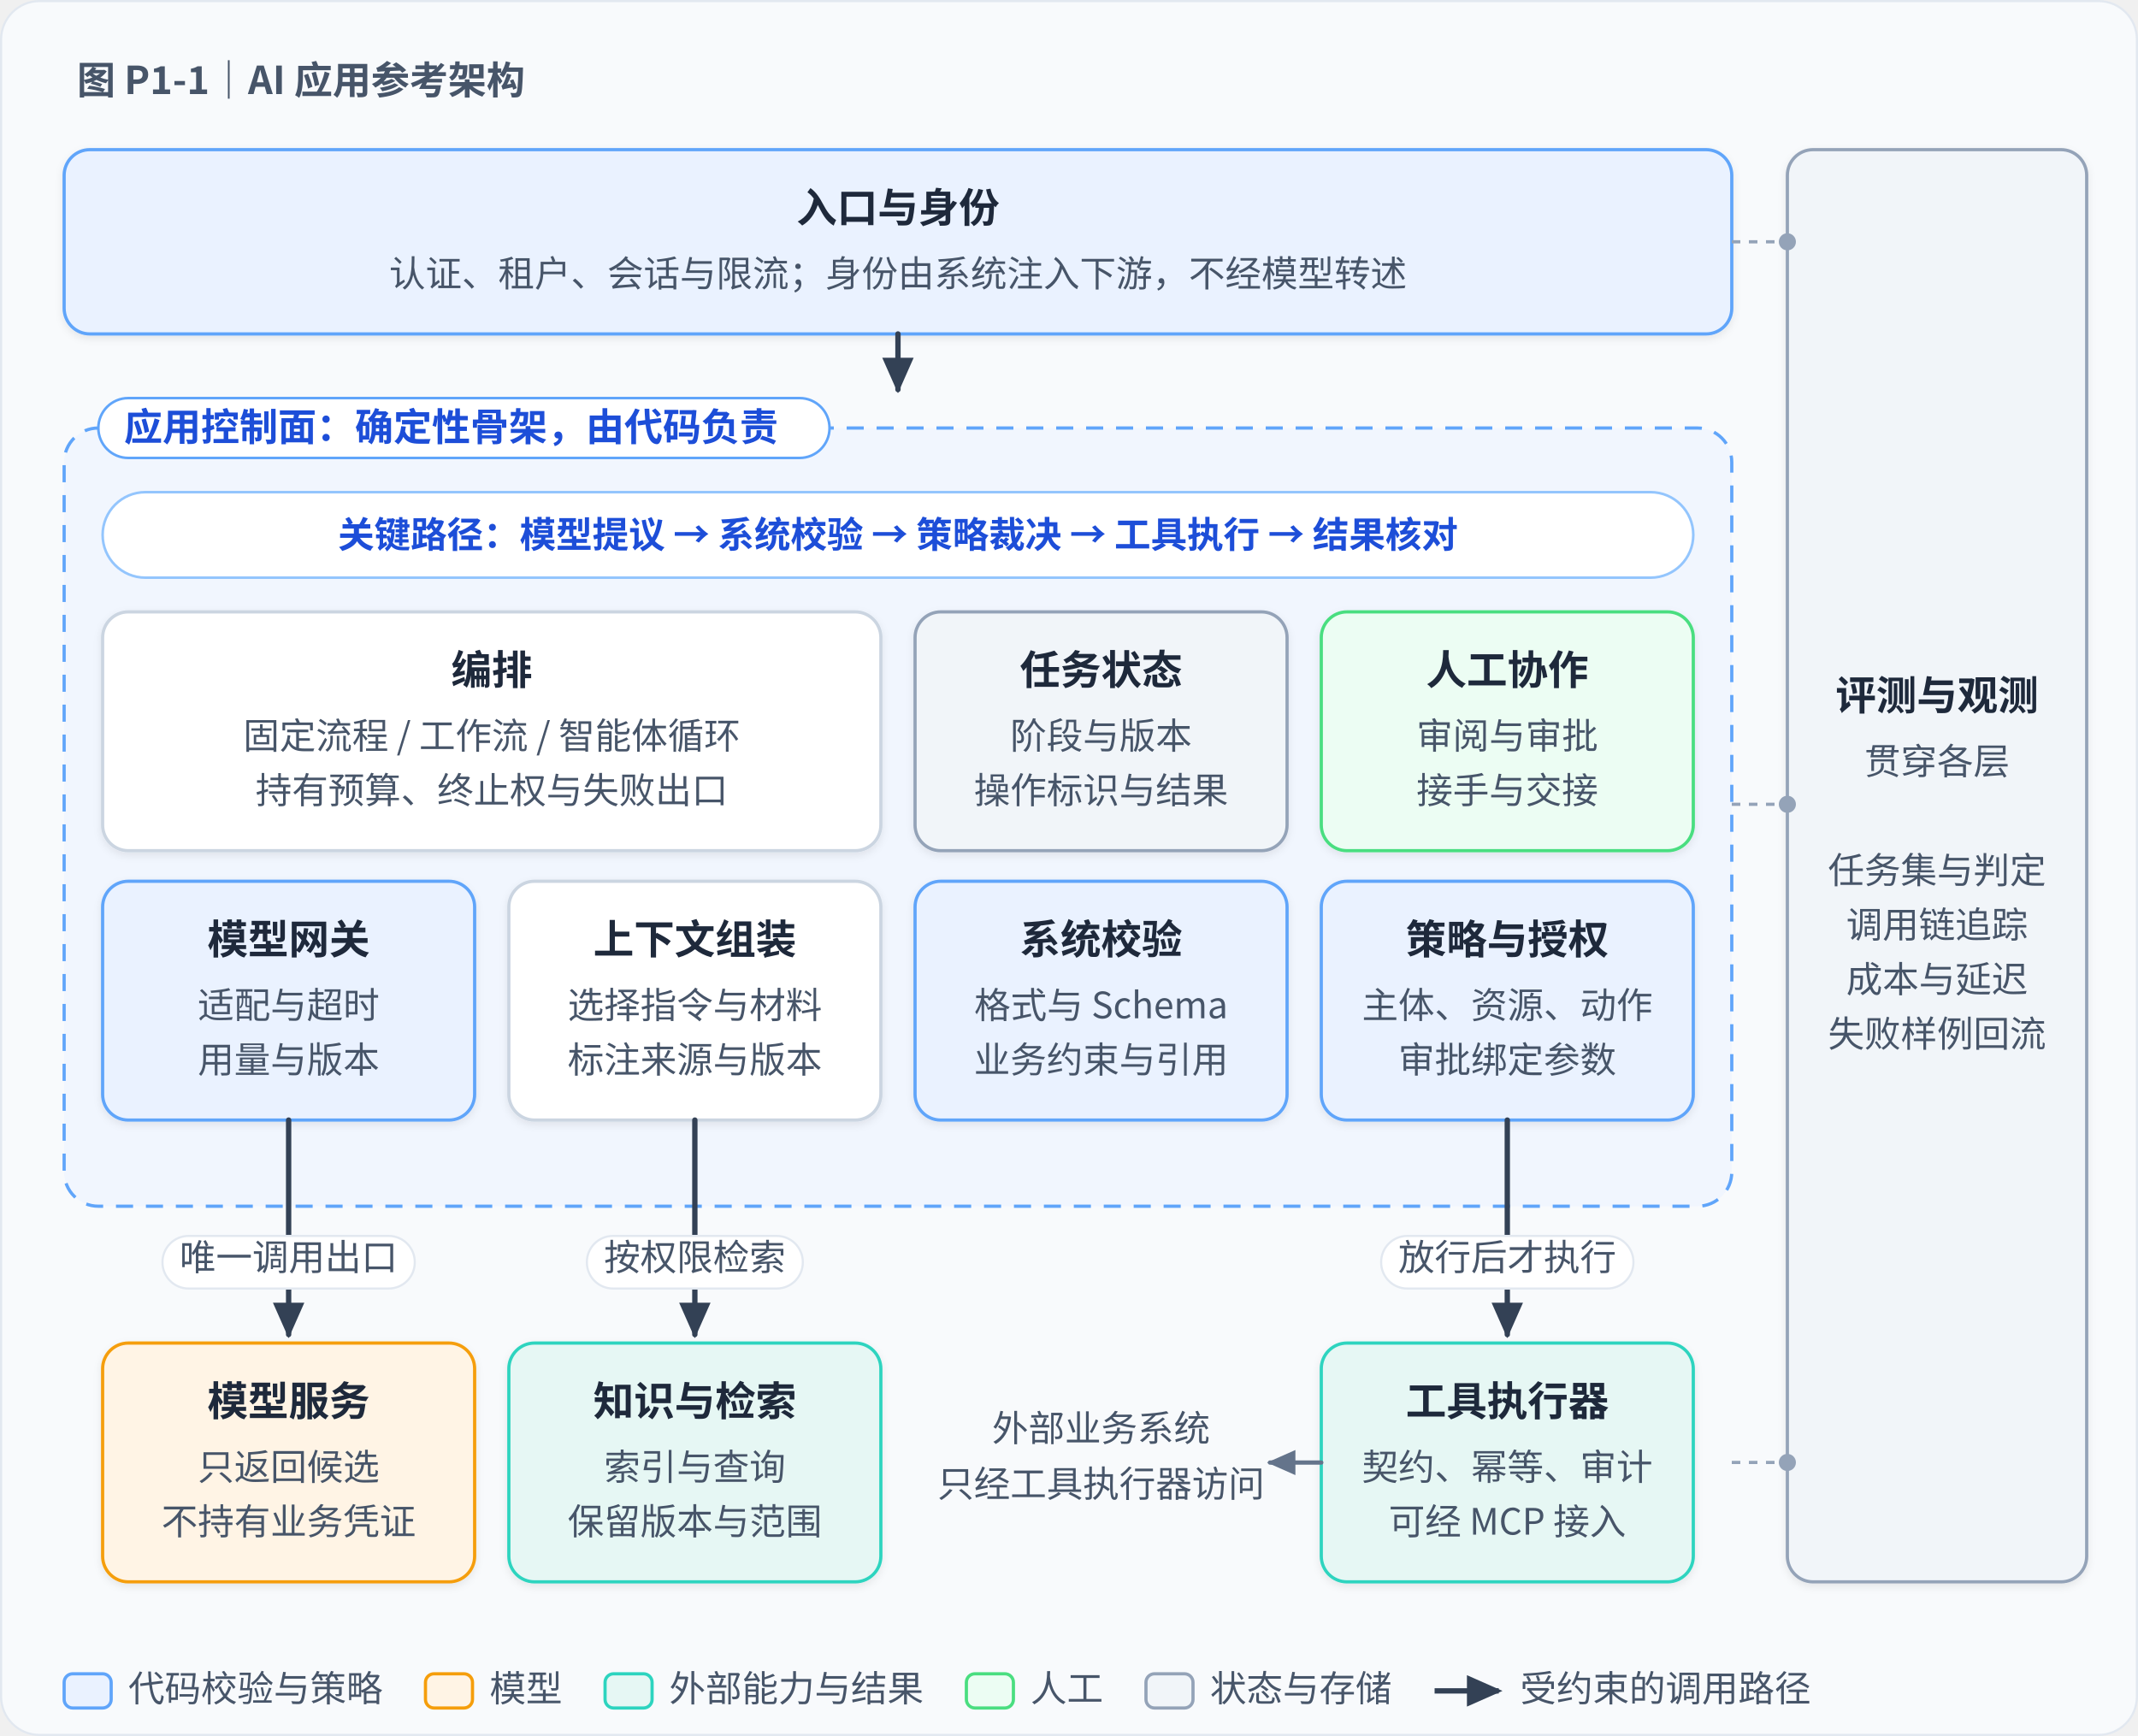
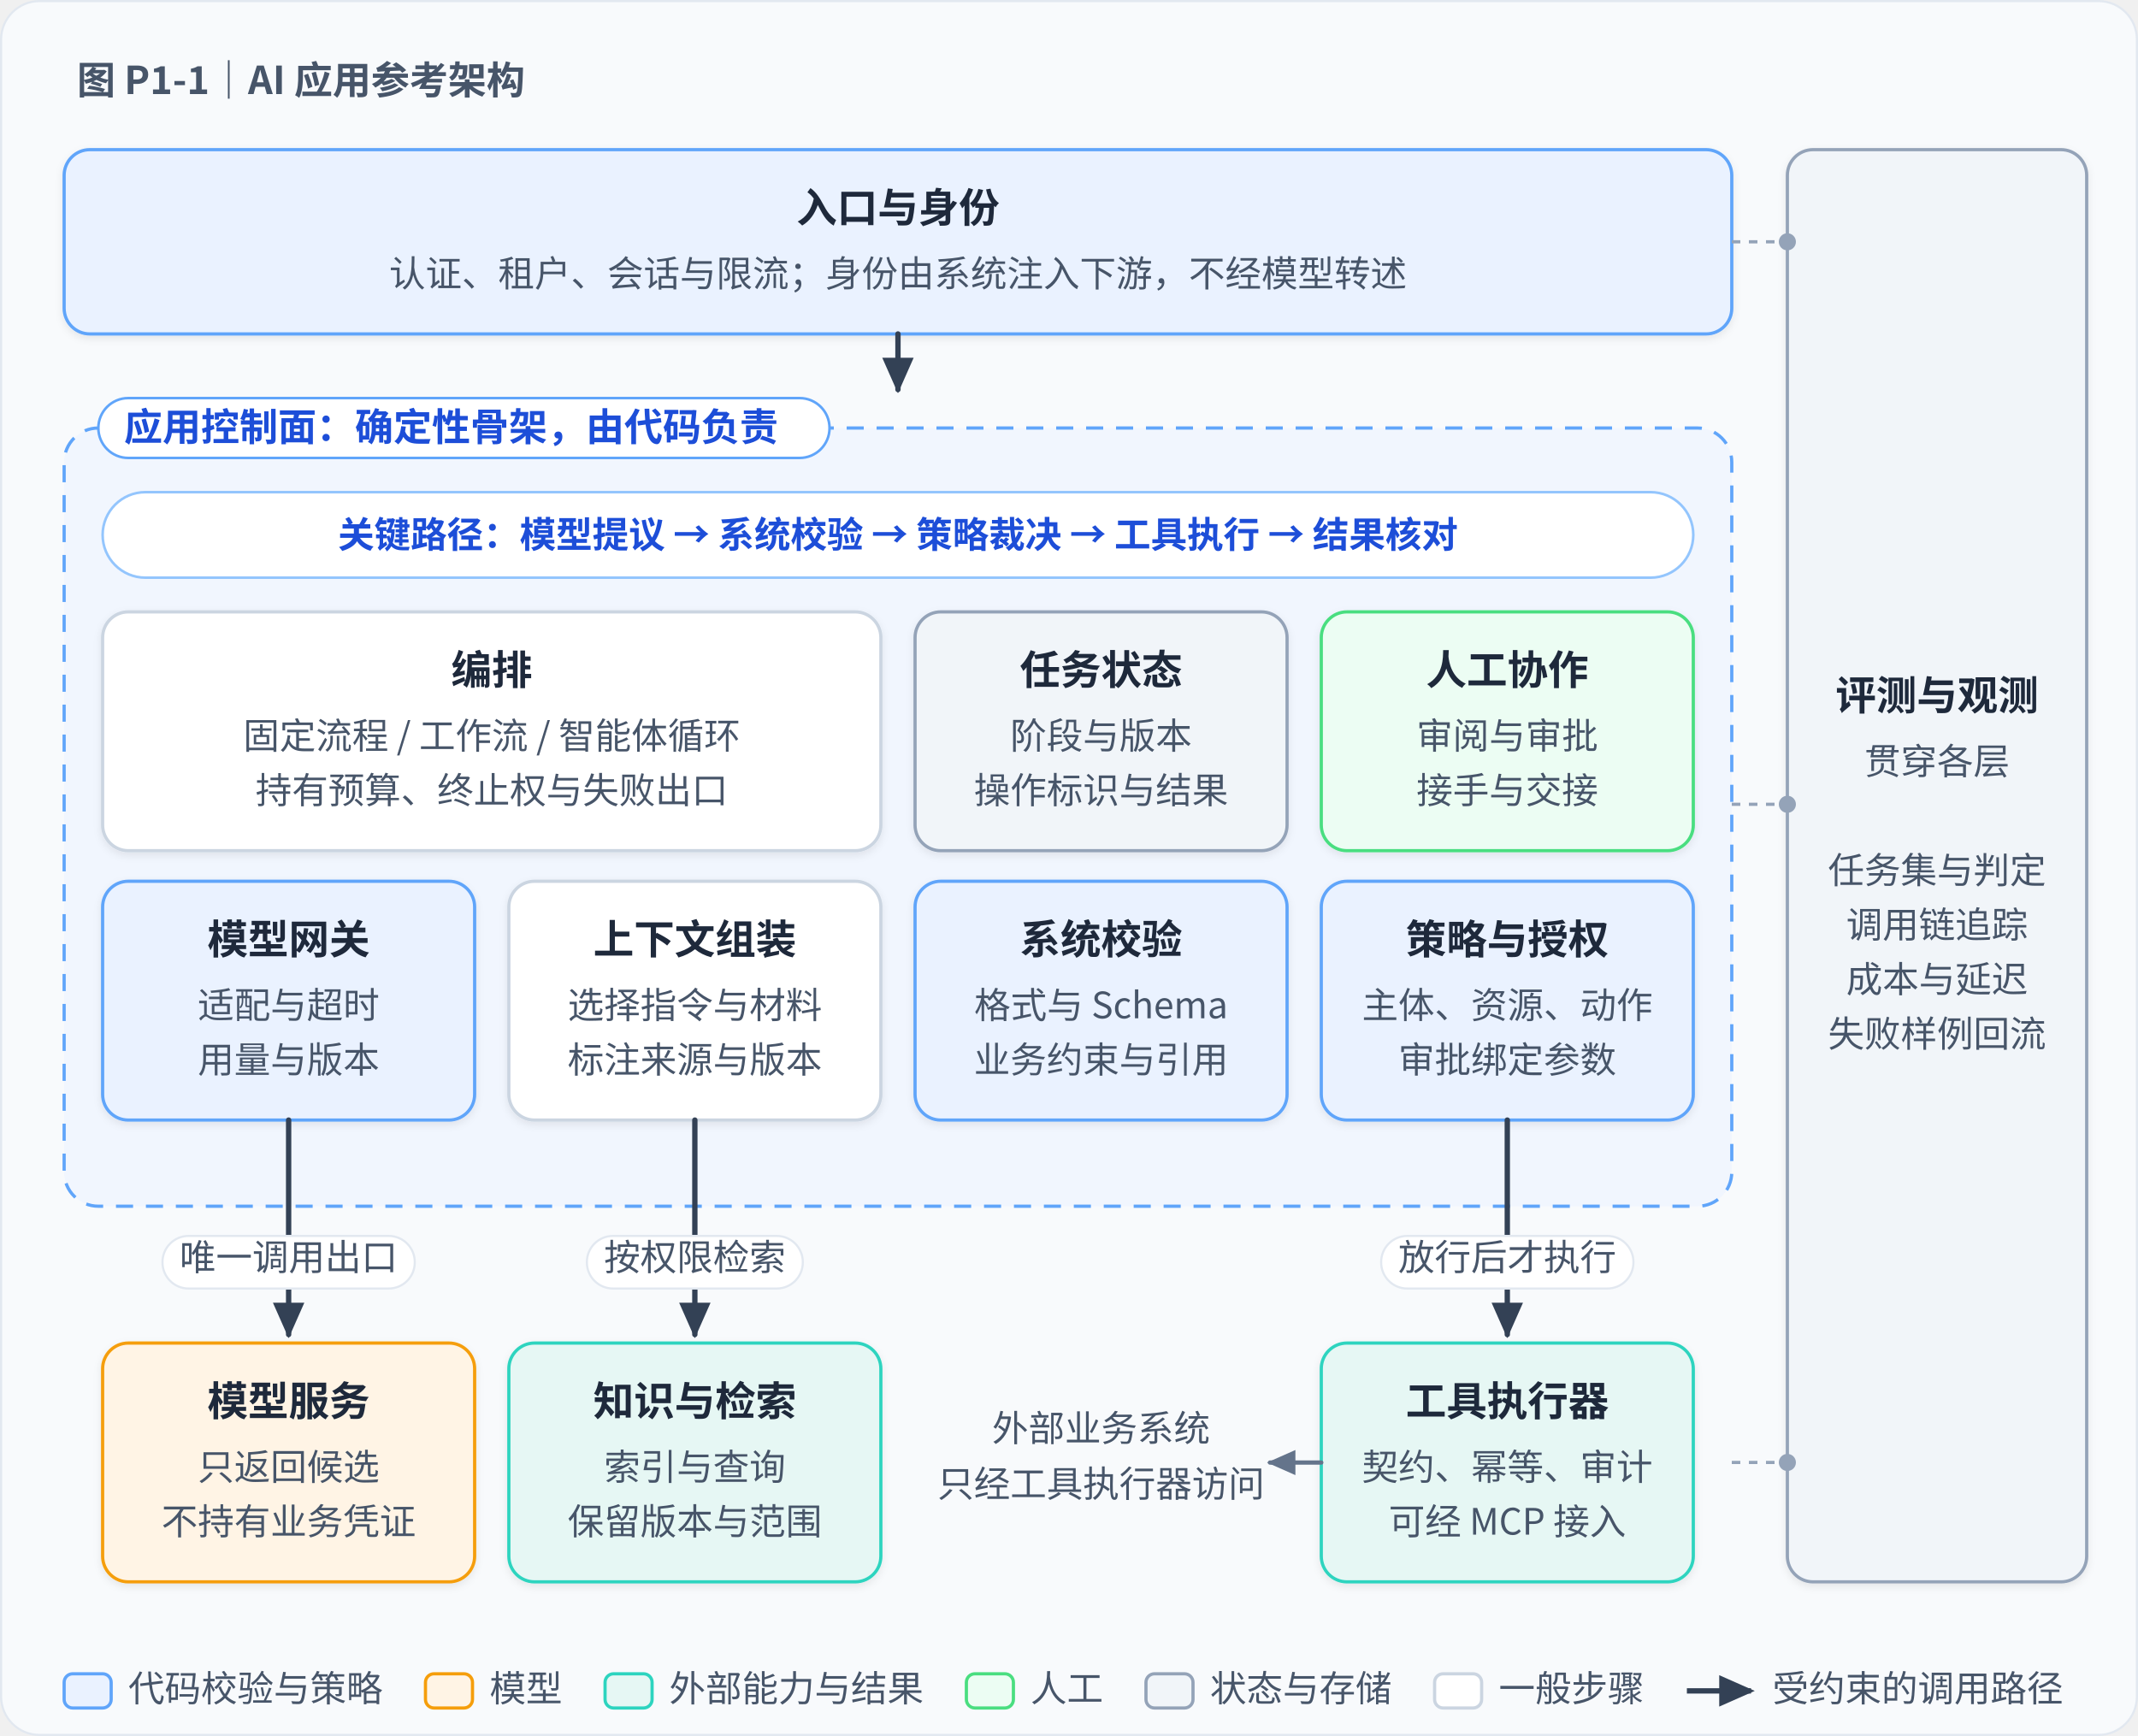
<svg xmlns="http://www.w3.org/2000/svg" width="1000" height="812" viewBox="0 0 1000 812" role="img" aria-labelledby="t d">
  <defs>
    <filter id="sh" x="-10%" y="-10%" width="120%" height="130%">
      <feDropShadow dx="0" dy="1.5" stdDeviation="2" flood-color="#0f172a" flood-opacity="0.08" />
    </filter>
    <marker id="ah-main" viewBox="0 0 10 10" refX="8.5" refY="5" markerWidth="7" markerHeight="7" orient="auto-start-reverse">
      <path d="M0,0.8 L9.5,5 L0,9.2 z" fill="#334155" />
    </marker>
    <marker id="ah-flow" viewBox="0 0 10 10" refX="8.5" refY="5" markerWidth="7" markerHeight="7" orient="auto-start-reverse">
      <path d="M0,0.8 L9.5,5 L0,9.2 z" fill="#64748b" />
    </marker>
    <marker id="ah-loop" viewBox="0 0 10 10" refX="8.5" refY="5" markerWidth="7" markerHeight="7" orient="auto-start-reverse">
      <path d="M0,0.8 L9.5,5 L0,9.2 z" fill="#64748b" />
    </marker>
    <marker id="ah-fail" viewBox="0 0 10 10" refX="8.5" refY="5" markerWidth="7" markerHeight="7" orient="auto-start-reverse">
      <path d="M0,0.8 L9.5,5 L0,9.2 z" fill="#dc2626" />
    </marker>
    <marker id="ah-ok" viewBox="0 0 10 10" refX="8.5" refY="5" markerWidth="7" markerHeight="7" orient="auto-start-reverse">
      <path d="M0,0.8 L9.5,5 L0,9.2 z" fill="#0f766e" />
    </marker>
    <marker id="ah-model" viewBox="0 0 10 10" refX="8.5" refY="5" markerWidth="7" markerHeight="7" orient="auto-start-reverse">
      <path d="M0,0.8 L9.5,5 L0,9.2 z" fill="#d97706" />
    </marker>
  </defs>
  <rect x="0.5" y="0.5" width="999" height="811" rx="18" fill="#f8fafc" stroke="#e2e8f0" />
  <text x="36.0" y="44.0" font-family="'PingFang SC','Microsoft YaHei','Noto Sans CJK SC','Source Han Sans SC',sans-serif" font-size="18" font-weight="600" fill="#475569" text-anchor="start">图 P1-1｜AI 应用参考架构</text>
  <rect x="30" y="70" width="780" height="86.2" rx="12" fill="#eaf2ff" stroke="#60a5fa" stroke-width="1.5" filter="url(#sh)" />
  <text x="420.0" y="104.0" font-family="'PingFang SC','Microsoft YaHei','Noto Sans CJK SC','Source Han Sans SC',sans-serif" font-size="19" font-weight="600" fill="#1e293b" text-anchor="middle">入口与身份</text>
  <text x="420.0" y="134.1" font-family="'PingFang SC','Microsoft YaHei','Noto Sans CJK SC','Source Han Sans SC',sans-serif" font-size="17" font-weight="normal" fill="#475569" text-anchor="middle">认证、租户、会话与限流；身份由系统注入下游，不经模型转述</text>
  <rect x="30" y="200.2" width="780" height="364" rx="16" fill="#eaf2ff" fill-opacity="0.55" stroke="#60a5fa" stroke-width="1.5" stroke-dasharray="8 6" />
  <rect x="46" y="186.2" width="342" height="28" rx="14" fill="#ffffff" stroke="#60a5fa" stroke-width="1.2" />
  <text x="58.0" y="206.2" font-family="'PingFang SC','Microsoft YaHei','Noto Sans CJK SC','Source Han Sans SC',sans-serif" font-size="18" font-weight="600" fill="#1d4ed8" text-anchor="start">应用控制面：确定性骨架，由代码负责</text>
  <path d="M420.0,156.2 L420.0,182.2" stroke="#334155" stroke-width="2.5" fill="none" stroke-linecap="round" stroke-linejoin="round" marker-end="url(#ah-main)" />
  <rect x="48" y="230.2" width="744" height="40" rx="20" fill="#ffffff" stroke="#93c5fd" stroke-width="1.2" />
  <text x="420.0" y="256.2" font-family="'PingFang SC','Microsoft YaHei','Noto Sans CJK SC','Source Han Sans SC',sans-serif" font-size="17" font-weight="600" fill="#1d4ed8" text-anchor="middle">关键路径：模型提议 → 系统校验 → 策略裁决 → 工具执行 → 结果核对</text>
  <rect x="48.0" y="286.2" width="364.0" height="111.7" rx="12" fill="#ffffff" stroke="#cbd5e1" stroke-width="1.5" filter="url(#sh)" />
  <text x="230.0" y="320.2" font-family="'PingFang SC','Microsoft YaHei','Noto Sans CJK SC','Source Han Sans SC',sans-serif" font-size="19" font-weight="600" fill="#1e293b" text-anchor="middle">编排</text>
  <text x="230.0" y="350.3" font-family="'PingFang SC','Microsoft YaHei','Noto Sans CJK SC','Source Han Sans SC',sans-serif" font-size="17" font-weight="normal" fill="#475569" text-anchor="middle">固定流程 / 工作流 / 智能体循环</text>
  <text x="230.0" y="375.8" font-family="'PingFang SC','Microsoft YaHei','Noto Sans CJK SC','Source Han Sans SC',sans-serif" font-size="17" font-weight="normal" fill="#475569" text-anchor="middle">持有预算、终止权与失败出口</text>
  <rect x="428.0" y="286.2" width="174.0" height="111.7" rx="12" fill="#f1f5f9" stroke="#94a3b8" stroke-width="1.5" filter="url(#sh)" />
  <text x="515.0" y="320.2" font-family="'PingFang SC','Microsoft YaHei','Noto Sans CJK SC','Source Han Sans SC',sans-serif" font-size="19" font-weight="600" fill="#1e293b" text-anchor="middle">任务状态</text>
  <text x="515.0" y="350.3" font-family="'PingFang SC','Microsoft YaHei','Noto Sans CJK SC','Source Han Sans SC',sans-serif" font-size="17" font-weight="normal" fill="#475569" text-anchor="middle">阶段与版本</text>
  <text x="515.0" y="375.8" font-family="'PingFang SC','Microsoft YaHei','Noto Sans CJK SC','Source Han Sans SC',sans-serif" font-size="17" font-weight="normal" fill="#475569" text-anchor="middle">操作标识与结果</text>
  <rect x="618.0" y="286.2" width="174.0" height="111.7" rx="12" fill="#ecfdf3" stroke="#4ade80" stroke-width="1.5" filter="url(#sh)" />
  <text x="705.0" y="320.2" font-family="'PingFang SC','Microsoft YaHei','Noto Sans CJK SC','Source Han Sans SC',sans-serif" font-size="19" font-weight="600" fill="#1e293b" text-anchor="middle">人工协作</text>
  <text x="705.0" y="350.3" font-family="'PingFang SC','Microsoft YaHei','Noto Sans CJK SC','Source Han Sans SC',sans-serif" font-size="17" font-weight="normal" fill="#475569" text-anchor="middle">审阅与审批</text>
  <text x="705.0" y="375.8" font-family="'PingFang SC','Microsoft YaHei','Noto Sans CJK SC','Source Han Sans SC',sans-serif" font-size="17" font-weight="normal" fill="#475569" text-anchor="middle">接手与交接</text>
  <rect x="48.0" y="412.2" width="174.0" height="111.7" rx="12" fill="#eaf2ff" stroke="#60a5fa" stroke-width="1.5" filter="url(#sh)" />
  <text x="135.0" y="446.2" font-family="'PingFang SC','Microsoft YaHei','Noto Sans CJK SC','Source Han Sans SC',sans-serif" font-size="19" font-weight="600" fill="#1e293b" text-anchor="middle">模型网关</text>
  <text x="135.0" y="476.3" font-family="'PingFang SC','Microsoft YaHei','Noto Sans CJK SC','Source Han Sans SC',sans-serif" font-size="17" font-weight="normal" fill="#475569" text-anchor="middle">适配与超时</text>
  <text x="135.0" y="501.8" font-family="'PingFang SC','Microsoft YaHei','Noto Sans CJK SC','Source Han Sans SC',sans-serif" font-size="17" font-weight="normal" fill="#475569" text-anchor="middle">用量与版本</text>
  <rect x="238.0" y="412.2" width="174.0" height="111.7" rx="12" fill="#ffffff" stroke="#cbd5e1" stroke-width="1.5" filter="url(#sh)" />
  <text x="325.0" y="446.2" font-family="'PingFang SC','Microsoft YaHei','Noto Sans CJK SC','Source Han Sans SC',sans-serif" font-size="19" font-weight="600" fill="#1e293b" text-anchor="middle">上下文组装</text>
  <text x="325.0" y="476.3" font-family="'PingFang SC','Microsoft YaHei','Noto Sans CJK SC','Source Han Sans SC',sans-serif" font-size="17" font-weight="normal" fill="#475569" text-anchor="middle">选择指令与材料</text>
  <text x="325.0" y="501.8" font-family="'PingFang SC','Microsoft YaHei','Noto Sans CJK SC','Source Han Sans SC',sans-serif" font-size="17" font-weight="normal" fill="#475569" text-anchor="middle">标注来源与版本</text>
  <rect x="428.0" y="412.2" width="174.0" height="111.7" rx="12" fill="#eaf2ff" stroke="#60a5fa" stroke-width="1.5" filter="url(#sh)" />
  <text x="515.0" y="446.2" font-family="'PingFang SC','Microsoft YaHei','Noto Sans CJK SC','Source Han Sans SC',sans-serif" font-size="19" font-weight="600" fill="#1e293b" text-anchor="middle">系统校验</text>
  <text x="515.0" y="476.3" font-family="'PingFang SC','Microsoft YaHei','Noto Sans CJK SC','Source Han Sans SC',sans-serif" font-size="17" font-weight="normal" fill="#475569" text-anchor="middle">格式与 Schema</text>
  <text x="515.0" y="501.8" font-family="'PingFang SC','Microsoft YaHei','Noto Sans CJK SC','Source Han Sans SC',sans-serif" font-size="17" font-weight="normal" fill="#475569" text-anchor="middle">业务约束与引用</text>
  <rect x="618.0" y="412.2" width="174.0" height="111.7" rx="12" fill="#eaf2ff" stroke="#60a5fa" stroke-width="1.5" filter="url(#sh)" />
  <text x="705.0" y="446.2" font-family="'PingFang SC','Microsoft YaHei','Noto Sans CJK SC','Source Han Sans SC',sans-serif" font-size="19" font-weight="600" fill="#1e293b" text-anchor="middle">策略与授权</text>
  <text x="705.0" y="476.3" font-family="'PingFang SC','Microsoft YaHei','Noto Sans CJK SC','Source Han Sans SC',sans-serif" font-size="17" font-weight="normal" fill="#475569" text-anchor="middle">主体、资源、动作</text>
  <text x="705.0" y="501.8" font-family="'PingFang SC','Microsoft YaHei','Noto Sans CJK SC','Source Han Sans SC',sans-serif" font-size="17" font-weight="normal" fill="#475569" text-anchor="middle">审批绑定参数</text>
  <rect x="48.0" y="628.2" width="174.0" height="111.7" rx="12" fill="#fff4e5" stroke="#f59e0b" stroke-width="1.5" filter="url(#sh)" />
  <text x="135.0" y="662.2" font-family="'PingFang SC','Microsoft YaHei','Noto Sans CJK SC','Source Han Sans SC',sans-serif" font-size="19" font-weight="600" fill="#1e293b" text-anchor="middle">模型服务</text>
  <text x="135.0" y="692.3" font-family="'PingFang SC','Microsoft YaHei','Noto Sans CJK SC','Source Han Sans SC',sans-serif" font-size="17" font-weight="normal" fill="#475569" text-anchor="middle">只返回候选</text>
  <text x="135.0" y="717.8" font-family="'PingFang SC','Microsoft YaHei','Noto Sans CJK SC','Source Han Sans SC',sans-serif" font-size="17" font-weight="normal" fill="#475569" text-anchor="middle">不持有业务凭证</text>
  <rect x="238.0" y="628.2" width="174.0" height="111.7" rx="12" fill="#e6f7f4" stroke="#2dd4bf" stroke-width="1.5" filter="url(#sh)" />
  <text x="325.0" y="662.2" font-family="'PingFang SC','Microsoft YaHei','Noto Sans CJK SC','Source Han Sans SC',sans-serif" font-size="19" font-weight="600" fill="#1e293b" text-anchor="middle">知识与检索</text>
  <text x="325.0" y="692.3" font-family="'PingFang SC','Microsoft YaHei','Noto Sans CJK SC','Source Han Sans SC',sans-serif" font-size="17" font-weight="normal" fill="#475569" text-anchor="middle">索引与查询</text>
  <text x="325.0" y="717.8" font-family="'PingFang SC','Microsoft YaHei','Noto Sans CJK SC','Source Han Sans SC',sans-serif" font-size="17" font-weight="normal" fill="#475569" text-anchor="middle">保留版本与范围</text>
  <rect x="618.0" y="628.2" width="174.0" height="111.7" rx="12" fill="#e6f7f4" stroke="#2dd4bf" stroke-width="1.5" filter="url(#sh)" />
  <text x="705.0" y="662.2" font-family="'PingFang SC','Microsoft YaHei','Noto Sans CJK SC','Source Han Sans SC',sans-serif" font-size="19" font-weight="600" fill="#1e293b" text-anchor="middle">工具执行器</text>
  <text x="705.0" y="692.3" font-family="'PingFang SC','Microsoft YaHei','Noto Sans CJK SC','Source Han Sans SC',sans-serif" font-size="17" font-weight="normal" fill="#475569" text-anchor="middle">契约、幂等、审计</text>
  <text x="705.0" y="717.8" font-family="'PingFang SC','Microsoft YaHei','Noto Sans CJK SC','Source Han Sans SC',sans-serif" font-size="17" font-weight="normal" fill="#475569" text-anchor="middle">可经 MCP 接入</text>
  <path d="M135.0,523.9 L135.0,624.2" stroke="#334155" stroke-width="2.5" fill="none" stroke-linecap="round" stroke-linejoin="round" marker-end="url(#ah-main)" />
  <rect x="76.0" y="578.1" width="118.0" height="24.6" rx="12.2" fill="#ffffff" stroke="#e2e8f0" stroke-width="1" />
  <text x="135.0" y="594.2" font-family="'PingFang SC','Microsoft YaHei','Noto Sans CJK SC','Source Han Sans SC',sans-serif" font-size="17" font-weight="normal" fill="#475569" text-anchor="middle">唯一调用出口</text>
  <path d="M325.0,523.9 L325.0,624.2" stroke="#334155" stroke-width="2.5" fill="none" stroke-linecap="round" stroke-linejoin="round" marker-end="url(#ah-main)" />
  <rect x="274.5" y="578.1" width="101.0" height="24.6" rx="12.2" fill="#ffffff" stroke="#e2e8f0" stroke-width="1" />
  <text x="325.0" y="594.2" font-family="'PingFang SC','Microsoft YaHei','Noto Sans CJK SC','Source Han Sans SC',sans-serif" font-size="17" font-weight="normal" fill="#475569" text-anchor="middle">按权限检索</text>
  <path d="M705.0,523.9 L705.0,624.2" stroke="#334155" stroke-width="2.5" fill="none" stroke-linecap="round" stroke-linejoin="round" marker-end="url(#ah-main)" />
  <rect x="646.0" y="578.1" width="118.0" height="24.6" rx="12.2" fill="#ffffff" stroke="#e2e8f0" stroke-width="1" />
  <text x="705.0" y="594.2" font-family="'PingFang SC','Microsoft YaHei','Noto Sans CJK SC','Source Han Sans SC',sans-serif" font-size="17" font-weight="normal" fill="#475569" text-anchor="middle">放行后才执行</text>
  <text x="515.0" y="674.2" font-family="'PingFang SC','Microsoft YaHei','Noto Sans CJK SC','Source Han Sans SC',sans-serif" font-size="17" font-weight="normal" fill="#475569" text-anchor="middle">外部业务系统</text>
  <text x="515.0" y="700.2" font-family="'PingFang SC','Microsoft YaHei','Noto Sans CJK SC','Source Han Sans SC',sans-serif" font-size="17" font-weight="normal" fill="#475569" text-anchor="middle">只经工具执行器访问</text>
  <path d="M618.0,684.1 L594.0,684.1" stroke="#64748b" stroke-width="2.0" fill="none" stroke-linecap="round" stroke-linejoin="round" marker-end="url(#ah-flow)" />
  <rect x="836" y="70" width="140" height="669.9" rx="12" fill="#f1f5f9" stroke="#94a3b8" stroke-width="1.5" filter="url(#sh)" />
  <text x="906.0" y="332.1" font-family="'PingFang SC','Microsoft YaHei','Noto Sans CJK SC','Source Han Sans SC',sans-serif" font-size="19" font-weight="600" fill="#1e293b" text-anchor="middle">评测与观测</text>
  <text x="906.0" y="362.2" font-family="'PingFang SC','Microsoft YaHei','Noto Sans CJK SC','Source Han Sans SC',sans-serif" font-size="17" font-weight="normal" fill="#475569" text-anchor="middle">贯穿各层</text>
  <text x="906.0" y="387.7" font-family="'PingFang SC','Microsoft YaHei','Noto Sans CJK SC','Source Han Sans SC',sans-serif" font-size="17" font-weight="normal" fill="#475569" text-anchor="middle" />
  <text x="906.0" y="413.2" font-family="'PingFang SC','Microsoft YaHei','Noto Sans CJK SC','Source Han Sans SC',sans-serif" font-size="17" font-weight="normal" fill="#475569" text-anchor="middle">任务集与判定</text>
  <text x="906.0" y="438.7" font-family="'PingFang SC','Microsoft YaHei','Noto Sans CJK SC','Source Han Sans SC',sans-serif" font-size="17" font-weight="normal" fill="#475569" text-anchor="middle">调用链追踪</text>
  <text x="906.0" y="464.2" font-family="'PingFang SC','Microsoft YaHei','Noto Sans CJK SC','Source Han Sans SC',sans-serif" font-size="17" font-weight="normal" fill="#475569" text-anchor="middle">成本与延迟</text>
  <text x="906.0" y="489.7" font-family="'PingFang SC','Microsoft YaHei','Noto Sans CJK SC','Source Han Sans SC',sans-serif" font-size="17" font-weight="normal" fill="#475569" text-anchor="middle">失败样例回流</text>
  <path d="M810,113.1 L836,113.1" stroke="#94a3b8" stroke-width="1.5" stroke-dasharray="4 4" />
  <circle cx="836" cy="113.1" r="4" fill="#94a3b8" />
  <path d="M810,376.2 L836,376.2" stroke="#94a3b8" stroke-width="1.5" stroke-dasharray="4 4" />
  <circle cx="836" cy="376.2" r="4" fill="#94a3b8" />
  <path d="M810,684.05 L836,684.05" stroke="#94a3b8" stroke-width="1.5" stroke-dasharray="4 4" />
  <circle cx="836" cy="684.05" r="4" fill="#94a3b8" />
  <rect x="30" y="782.9" width="22" height="16" rx="4" fill="#eaf2ff" stroke="#60a5fa" stroke-width="1.5" />
  <text x="60.0" y="795.9" font-family="'PingFang SC','Microsoft YaHei','Noto Sans CJK SC','Source Han Sans SC',sans-serif" font-size="17" font-weight="normal" fill="#475569" text-anchor="start">代码校验与策略</text>
  <rect x="199.0" y="782.9" width="22" height="16" rx="4" fill="#fff4e5" stroke="#f59e0b" stroke-width="1.5" />
  <text x="229.0" y="795.9" font-family="'PingFang SC','Microsoft YaHei','Noto Sans CJK SC','Source Han Sans SC',sans-serif" font-size="17" font-weight="normal" fill="#475569" text-anchor="start">模型</text>
  <rect x="283.0" y="782.9" width="22" height="16" rx="4" fill="#e6f7f4" stroke="#2dd4bf" stroke-width="1.5" />
  <text x="313.0" y="795.9" font-family="'PingFang SC','Microsoft YaHei','Noto Sans CJK SC','Source Han Sans SC',sans-serif" font-size="17" font-weight="normal" fill="#475569" text-anchor="start">外部能力与结果</text>
  <rect x="452.0" y="782.9" width="22" height="16" rx="4" fill="#ecfdf3" stroke="#4ade80" stroke-width="1.5" />
  <text x="482.0" y="795.9" font-family="'PingFang SC','Microsoft YaHei','Noto Sans CJK SC','Source Han Sans SC',sans-serif" font-size="17" font-weight="normal" fill="#475569" text-anchor="start">人工</text>
  <rect x="536.0" y="782.9" width="22" height="16" rx="4" fill="#f1f5f9" stroke="#94a3b8" stroke-width="1.5" />
  <text x="566.0" y="795.9" font-family="'PingFang SC','Microsoft YaHei','Noto Sans CJK SC','Source Han Sans SC',sans-serif" font-size="17" font-weight="normal" fill="#475569" text-anchor="start">状态与存储</text>
-   <path d="M671.0,790.9 L701.0,790.9" stroke="#334155" stroke-width="2.5" marker-end="url(#ah-main)" />
-   <text x="711.0" y="795.9" font-family="'PingFang SC','Microsoft YaHei','Noto Sans CJK SC','Source Han Sans SC',sans-serif" font-size="17" font-weight="normal" fill="#475569" text-anchor="start">受约束的调用路径</text>
+   <rect x="671.0" y="782.9" width="22" height="16" rx="4" fill="#ffffff" stroke="#cbd5e1" stroke-width="1.5" />
+   <text x="701.0" y="795.9" font-family="'PingFang SC','Microsoft YaHei','Noto Sans CJK SC','Source Han Sans SC',sans-serif" font-size="17" font-weight="normal" fill="#475569" text-anchor="start">一般步骤</text>
+   <path d="M789.0,790.9 L819.0,790.9" stroke="#334155" stroke-width="2.5" marker-end="url(#ah-main)" />
+   <text x="829.0" y="795.9" font-family="'PingFang SC','Microsoft YaHei','Noto Sans CJK SC','Source Han Sans SC',sans-serif" font-size="17" font-weight="normal" fill="#475569" text-anchor="start">受约束的调用路径</text>
</svg>
